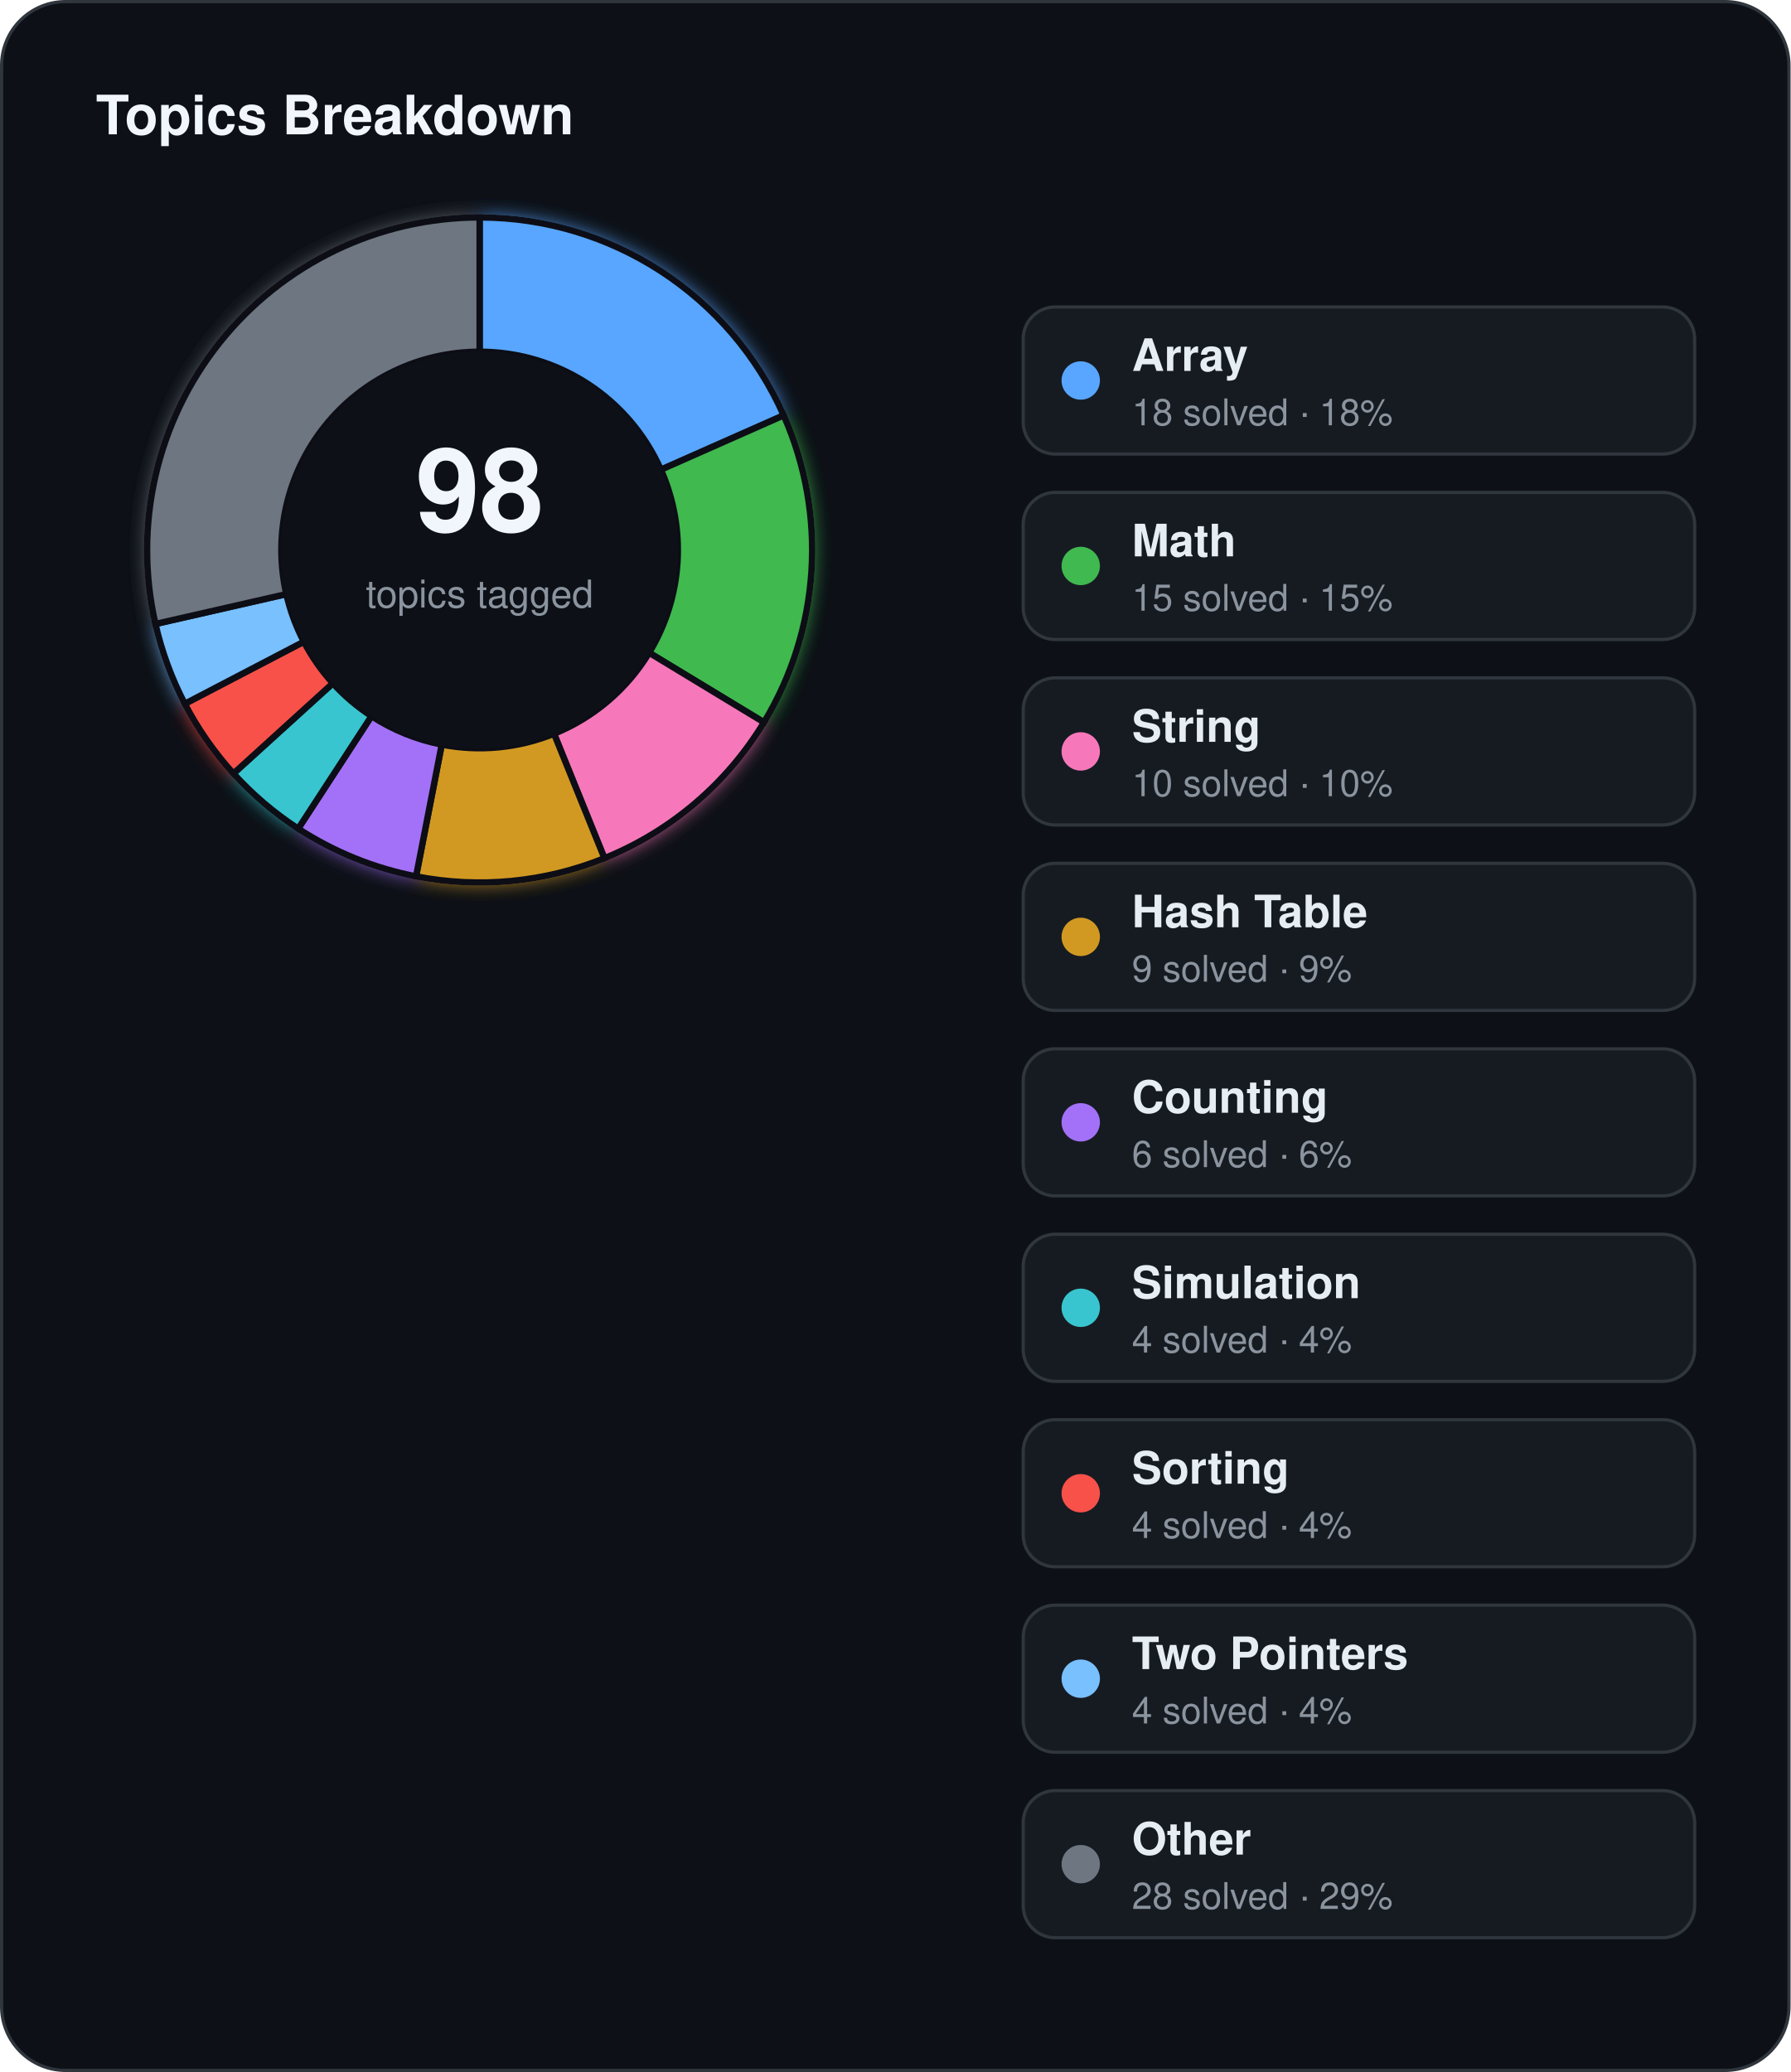
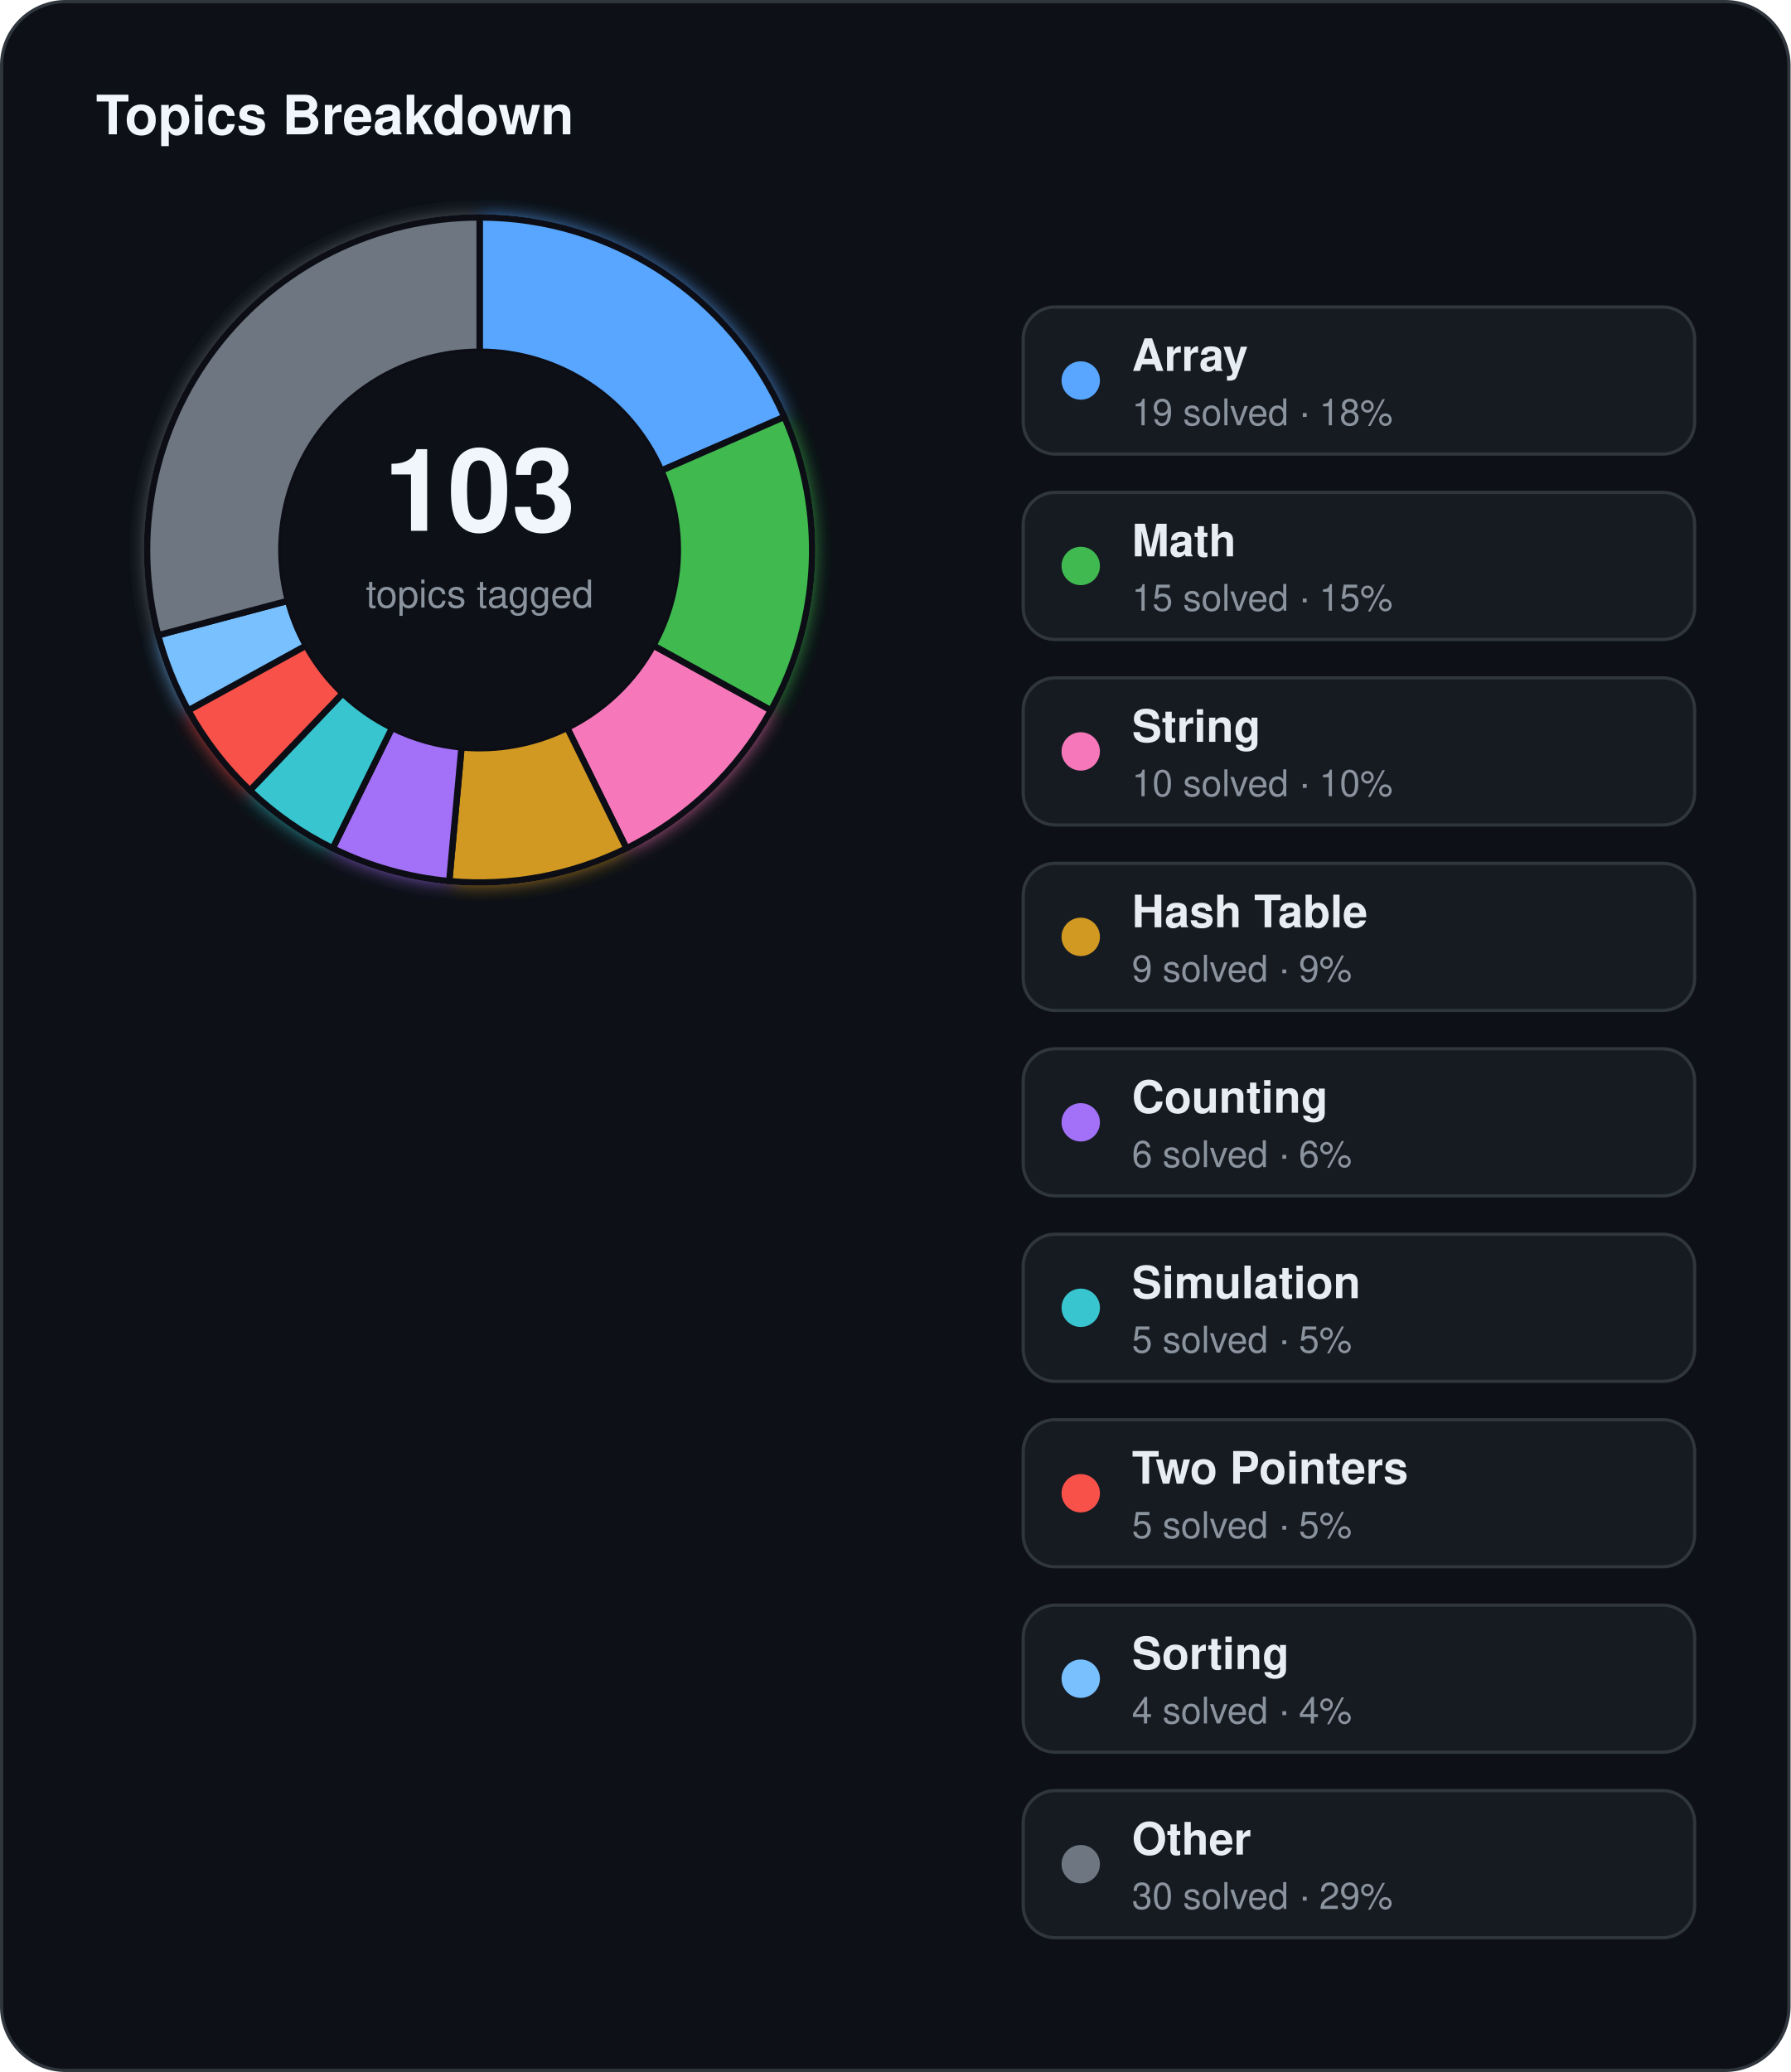
<svg xmlns="http://www.w3.org/2000/svg" width="560" height="648" viewBox="0 0 560 648">
  <defs>
    <filter id="topics-glow" x="-60%" y="-60%" width="220%" height="220%">
      <feGaussianBlur stdDeviation="3" result="blur" />
      <feMerge>
        <feMergeNode in="blur" />
        <feMergeNode in="SourceGraphic" />
      </feMerge>
    </filter>
  </defs>
  <rect x="0.5" y="0.5" width="559" height="647" rx="20" fill="#0d1117" stroke="#30363d" stroke-width="1" />
  <text x="30" y="42" fill="#f0f6fc" font-family="Segoe UI, Helvetica, Arial, sans-serif" font-size="17" font-weight="700">Topics Breakdown</text>
  <g filter="url(#topics-glow)">
-     <path d="M 150.00,68.00 A 104,104 0 0 1 245.10,129.90 L 206.69,146.90 A 62,62 0 0 0 150.00,110.00 Z" fill="#58a6ff" stroke="#0d1117" stroke-width="2" />
-     <path d="M 245.10,129.90 A 104,104 0 0 1 238.93,225.91 L 203.02,204.14 A 62,62 0 0 0 206.69,146.90 Z" fill="#3fb950" stroke="#0d1117" stroke-width="2" />
-     <path d="M 238.93,225.91 A 104,104 0 0 1 189.03,268.40 L 173.27,229.47 A 62,62 0 0 0 203.02,204.14 Z" fill="#f778ba" stroke="#0d1117" stroke-width="2" />
-     <path d="M 189.03,268.40 A 104,104 0 0 1 130.12,274.08 L 138.15,232.86 A 62,62 0 0 0 173.27,229.47 Z" fill="#d29922" stroke="#0d1117" stroke-width="2" />
-     <path d="M 130.12,274.08 A 104,104 0 0 1 93.26,259.16 L 116.18,223.96 A 62,62 0 0 0 138.15,232.86 Z" fill="#a371f7" stroke="#0d1117" stroke-width="2" />
-     <path d="M 93.26,259.16 A 104,104 0 0 1 73.01,241.92 L 104.10,213.68 A 62,62 0 0 0 116.18,223.96 Z" fill="#39c5cf" stroke="#0d1117" stroke-width="2" />
-     <path d="M 73.01,241.92 A 104,104 0 0 1 57.79,220.10 L 95.03,200.68 A 62,62 0 0 0 104.10,213.68 Z" fill="#f85149" stroke="#0d1117" stroke-width="2" />
-     <path d="M 57.79,220.10 A 104,104 0 0 1 48.61,195.14 L 89.55,185.80 A 62,62 0 0 0 95.03,200.68 Z" fill="#79c0ff" stroke="#0d1117" stroke-width="2" />
-     <path d="M 48.61,195.14 A 104,104 0 0 1 150.00,68.00 L 150.00,110.00 A 62,62 0 0 0 89.55,185.80 Z" fill="#6e7681" stroke="#0d1117" stroke-width="2" />
+     <path d="M 150.00,68.00 A 104,104 0 0 1 245.31,130.38 L 206.82,147.19 A 62,62 0 0 0 150.00,110.00 Z" fill="#58a6ff" stroke="#0d1117" stroke-width="2" />
+     <path d="M 245.31,130.38 A 104,104 0 0 1 241.11,222.16 L 204.31,201.90 A 62,62 0 0 0 206.82,147.19 Z" fill="#3fb950" stroke="#0d1117" stroke-width="2" />
+     <path d="M 241.11,222.16 A 104,104 0 0 1 195.94,265.30 L 177.39,227.62 A 62,62 0 0 0 204.31,201.90 Z" fill="#f778ba" stroke="#0d1117" stroke-width="2" />
+     <path d="M 195.94,265.30 A 104,104 0 0 1 140.50,275.56 L 144.33,233.74 A 62,62 0 0 0 177.39,227.62 Z" fill="#d29922" stroke="#0d1117" stroke-width="2" />
+     <path d="M 140.50,275.56 A 104,104 0 0 1 104.06,265.30 L 122.61,227.62 A 62,62 0 0 0 144.33,233.74 Z" fill="#a371f7" stroke="#0d1117" stroke-width="2" />
+     <path d="M 104.06,265.30 A 104,104 0 0 1 78.16,247.20 L 107.17,216.83 A 62,62 0 0 0 122.61,227.62 Z" fill="#39c5cf" stroke="#0d1117" stroke-width="2" />
+     <path d="M 78.16,247.20 A 104,104 0 0 1 58.89,222.16 L 95.69,201.90 A 62,62 0 0 0 107.17,216.83 Z" fill="#f85149" stroke="#0d1117" stroke-width="2" />
+     <path d="M 58.89,222.16 A 104,104 0 0 1 49.48,198.66 L 90.07,187.89 A 62,62 0 0 0 95.69,201.90 Z" fill="#79c0ff" stroke="#0d1117" stroke-width="2" />
+     <path d="M 49.48,198.66 A 104,104 0 0 1 150.00,68.00 L 150.00,110.00 A 62,62 0 0 0 90.07,187.89 Z" fill="#6e7681" stroke="#0d1117" stroke-width="2" />
  </g>
  <circle cx="150" cy="172" r="62" fill="#0d1117" />
-   <text x="150" y="166" text-anchor="middle" fill="#f0f6fc" font-family="Segoe UI, Helvetica, Arial, sans-serif" font-size="36" font-weight="700">98</text>
+   <text x="150" y="166" text-anchor="middle" fill="#f0f6fc" font-family="Segoe UI, Helvetica, Arial, sans-serif" font-size="36" font-weight="700">103</text>
  <text x="150" y="190" text-anchor="middle" fill="#8b949e" font-family="Segoe UI, Helvetica, Arial, sans-serif" font-size="12">topics tagged</text>
  <rect x="320" y="96" width="210" height="46" rx="10" fill="#161b22" stroke="#30363d" stroke-width="1" />
  <circle cx="338" cy="119" r="6" fill="#58a6ff" />
  <text x="354" y="116" fill="#e6edf3" font-family="Segoe UI, Helvetica, Arial, sans-serif" font-size="14" font-weight="600">Array</text>
-   <text x="354" y="133" fill="#8b949e" font-family="Segoe UI, Helvetica, Arial, sans-serif" font-size="11.5">18 solved · 18%</text>
+   <text x="354" y="133" fill="#8b949e" font-family="Segoe UI, Helvetica, Arial, sans-serif" font-size="11.5">19 solved · 18%</text>
  <rect x="320" y="154" width="210" height="46" rx="10" fill="#161b22" stroke="#30363d" stroke-width="1" />
  <circle cx="338" cy="177" r="6" fill="#3fb950" />
  <text x="354" y="174" fill="#e6edf3" font-family="Segoe UI, Helvetica, Arial, sans-serif" font-size="14" font-weight="600">Math</text>
  <text x="354" y="191" fill="#8b949e" font-family="Segoe UI, Helvetica, Arial, sans-serif" font-size="11.5">15 solved · 15%</text>
  <rect x="320" y="212" width="210" height="46" rx="10" fill="#161b22" stroke="#30363d" stroke-width="1" />
  <circle cx="338" cy="235" r="6" fill="#f778ba" />
  <text x="354" y="232" fill="#e6edf3" font-family="Segoe UI, Helvetica, Arial, sans-serif" font-size="14" font-weight="600">String</text>
  <text x="354" y="249" fill="#8b949e" font-family="Segoe UI, Helvetica, Arial, sans-serif" font-size="11.5">10 solved · 10%</text>
  <rect x="320" y="270" width="210" height="46" rx="10" fill="#161b22" stroke="#30363d" stroke-width="1" />
  <circle cx="338" cy="293" r="6" fill="#d29922" />
  <text x="354" y="290" fill="#e6edf3" font-family="Segoe UI, Helvetica, Arial, sans-serif" font-size="14" font-weight="600">Hash Table</text>
  <text x="354" y="307" fill="#8b949e" font-family="Segoe UI, Helvetica, Arial, sans-serif" font-size="11.5">9 solved · 9%</text>
  <rect x="320" y="328" width="210" height="46" rx="10" fill="#161b22" stroke="#30363d" stroke-width="1" />
  <circle cx="338" cy="351" r="6" fill="#a371f7" />
  <text x="354" y="348" fill="#e6edf3" font-family="Segoe UI, Helvetica, Arial, sans-serif" font-size="14" font-weight="600">Counting</text>
  <text x="354" y="365" fill="#8b949e" font-family="Segoe UI, Helvetica, Arial, sans-serif" font-size="11.5">6 solved · 6%</text>
  <rect x="320" y="386" width="210" height="46" rx="10" fill="#161b22" stroke="#30363d" stroke-width="1" />
  <circle cx="338" cy="409" r="6" fill="#39c5cf" />
  <text x="354" y="406" fill="#e6edf3" font-family="Segoe UI, Helvetica, Arial, sans-serif" font-size="14" font-weight="600">Simulation</text>
-   <text x="354" y="423" fill="#8b949e" font-family="Segoe UI, Helvetica, Arial, sans-serif" font-size="11.5">4 solved · 4%</text>
+   <text x="354" y="423" fill="#8b949e" font-family="Segoe UI, Helvetica, Arial, sans-serif" font-size="11.5">5 solved · 5%</text>
  <rect x="320" y="444" width="210" height="46" rx="10" fill="#161b22" stroke="#30363d" stroke-width="1" />
  <circle cx="338" cy="467" r="6" fill="#f85149" />
-   <text x="354" y="464" fill="#e6edf3" font-family="Segoe UI, Helvetica, Arial, sans-serif" font-size="14" font-weight="600">Sorting</text>
-   <text x="354" y="481" fill="#8b949e" font-family="Segoe UI, Helvetica, Arial, sans-serif" font-size="11.5">4 solved · 4%</text>
+   <text x="354" y="464" fill="#e6edf3" font-family="Segoe UI, Helvetica, Arial, sans-serif" font-size="14" font-weight="600">Two Pointers</text>
+   <text x="354" y="481" fill="#8b949e" font-family="Segoe UI, Helvetica, Arial, sans-serif" font-size="11.5">5 solved · 5%</text>
  <rect x="320" y="502" width="210" height="46" rx="10" fill="#161b22" stroke="#30363d" stroke-width="1" />
  <circle cx="338" cy="525" r="6" fill="#79c0ff" />
-   <text x="354" y="522" fill="#e6edf3" font-family="Segoe UI, Helvetica, Arial, sans-serif" font-size="14" font-weight="600">Two Pointers</text>
+   <text x="354" y="522" fill="#e6edf3" font-family="Segoe UI, Helvetica, Arial, sans-serif" font-size="14" font-weight="600">Sorting</text>
  <text x="354" y="539" fill="#8b949e" font-family="Segoe UI, Helvetica, Arial, sans-serif" font-size="11.5">4 solved · 4%</text>
  <rect x="320" y="560" width="210" height="46" rx="10" fill="#161b22" stroke="#30363d" stroke-width="1" />
  <circle cx="338" cy="583" r="6" fill="#6e7681" />
  <text x="354" y="580" fill="#e6edf3" font-family="Segoe UI, Helvetica, Arial, sans-serif" font-size="14" font-weight="600">Other</text>
-   <text x="354" y="597" fill="#8b949e" font-family="Segoe UI, Helvetica, Arial, sans-serif" font-size="11.5">28 solved · 29%</text>
+   <text x="354" y="597" fill="#8b949e" font-family="Segoe UI, Helvetica, Arial, sans-serif" font-size="11.5">30 solved · 29%</text>
</svg>
